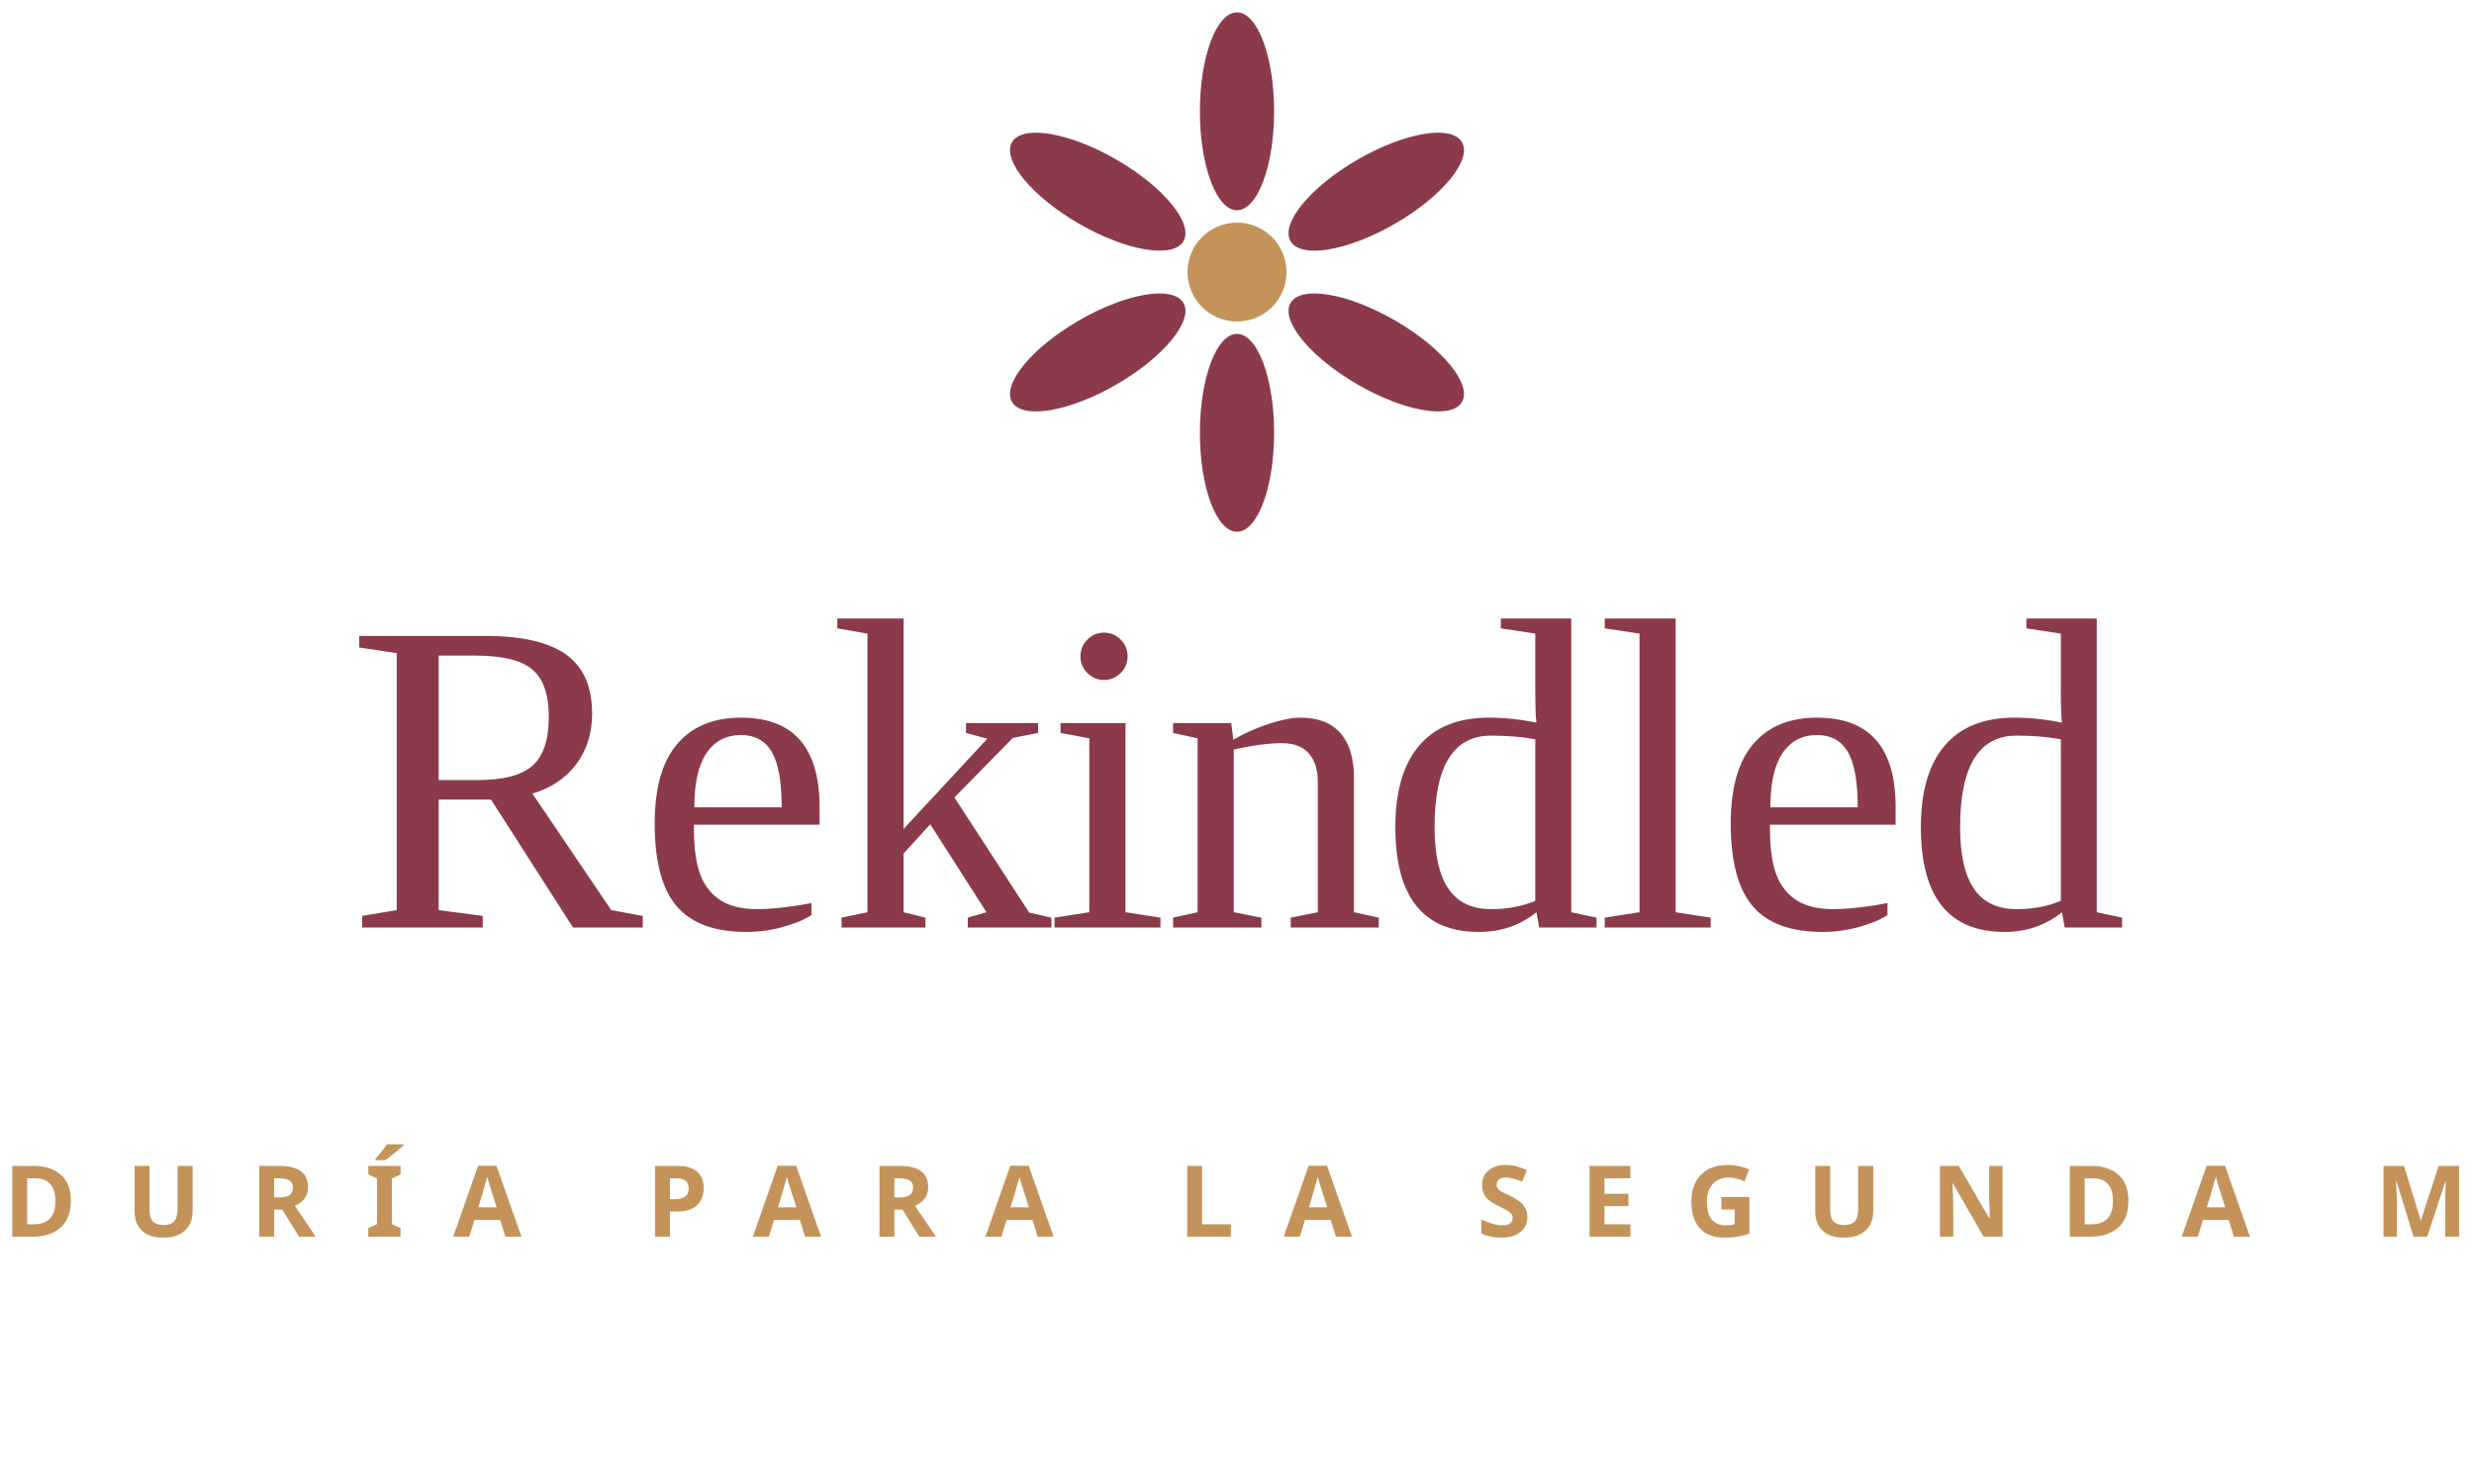
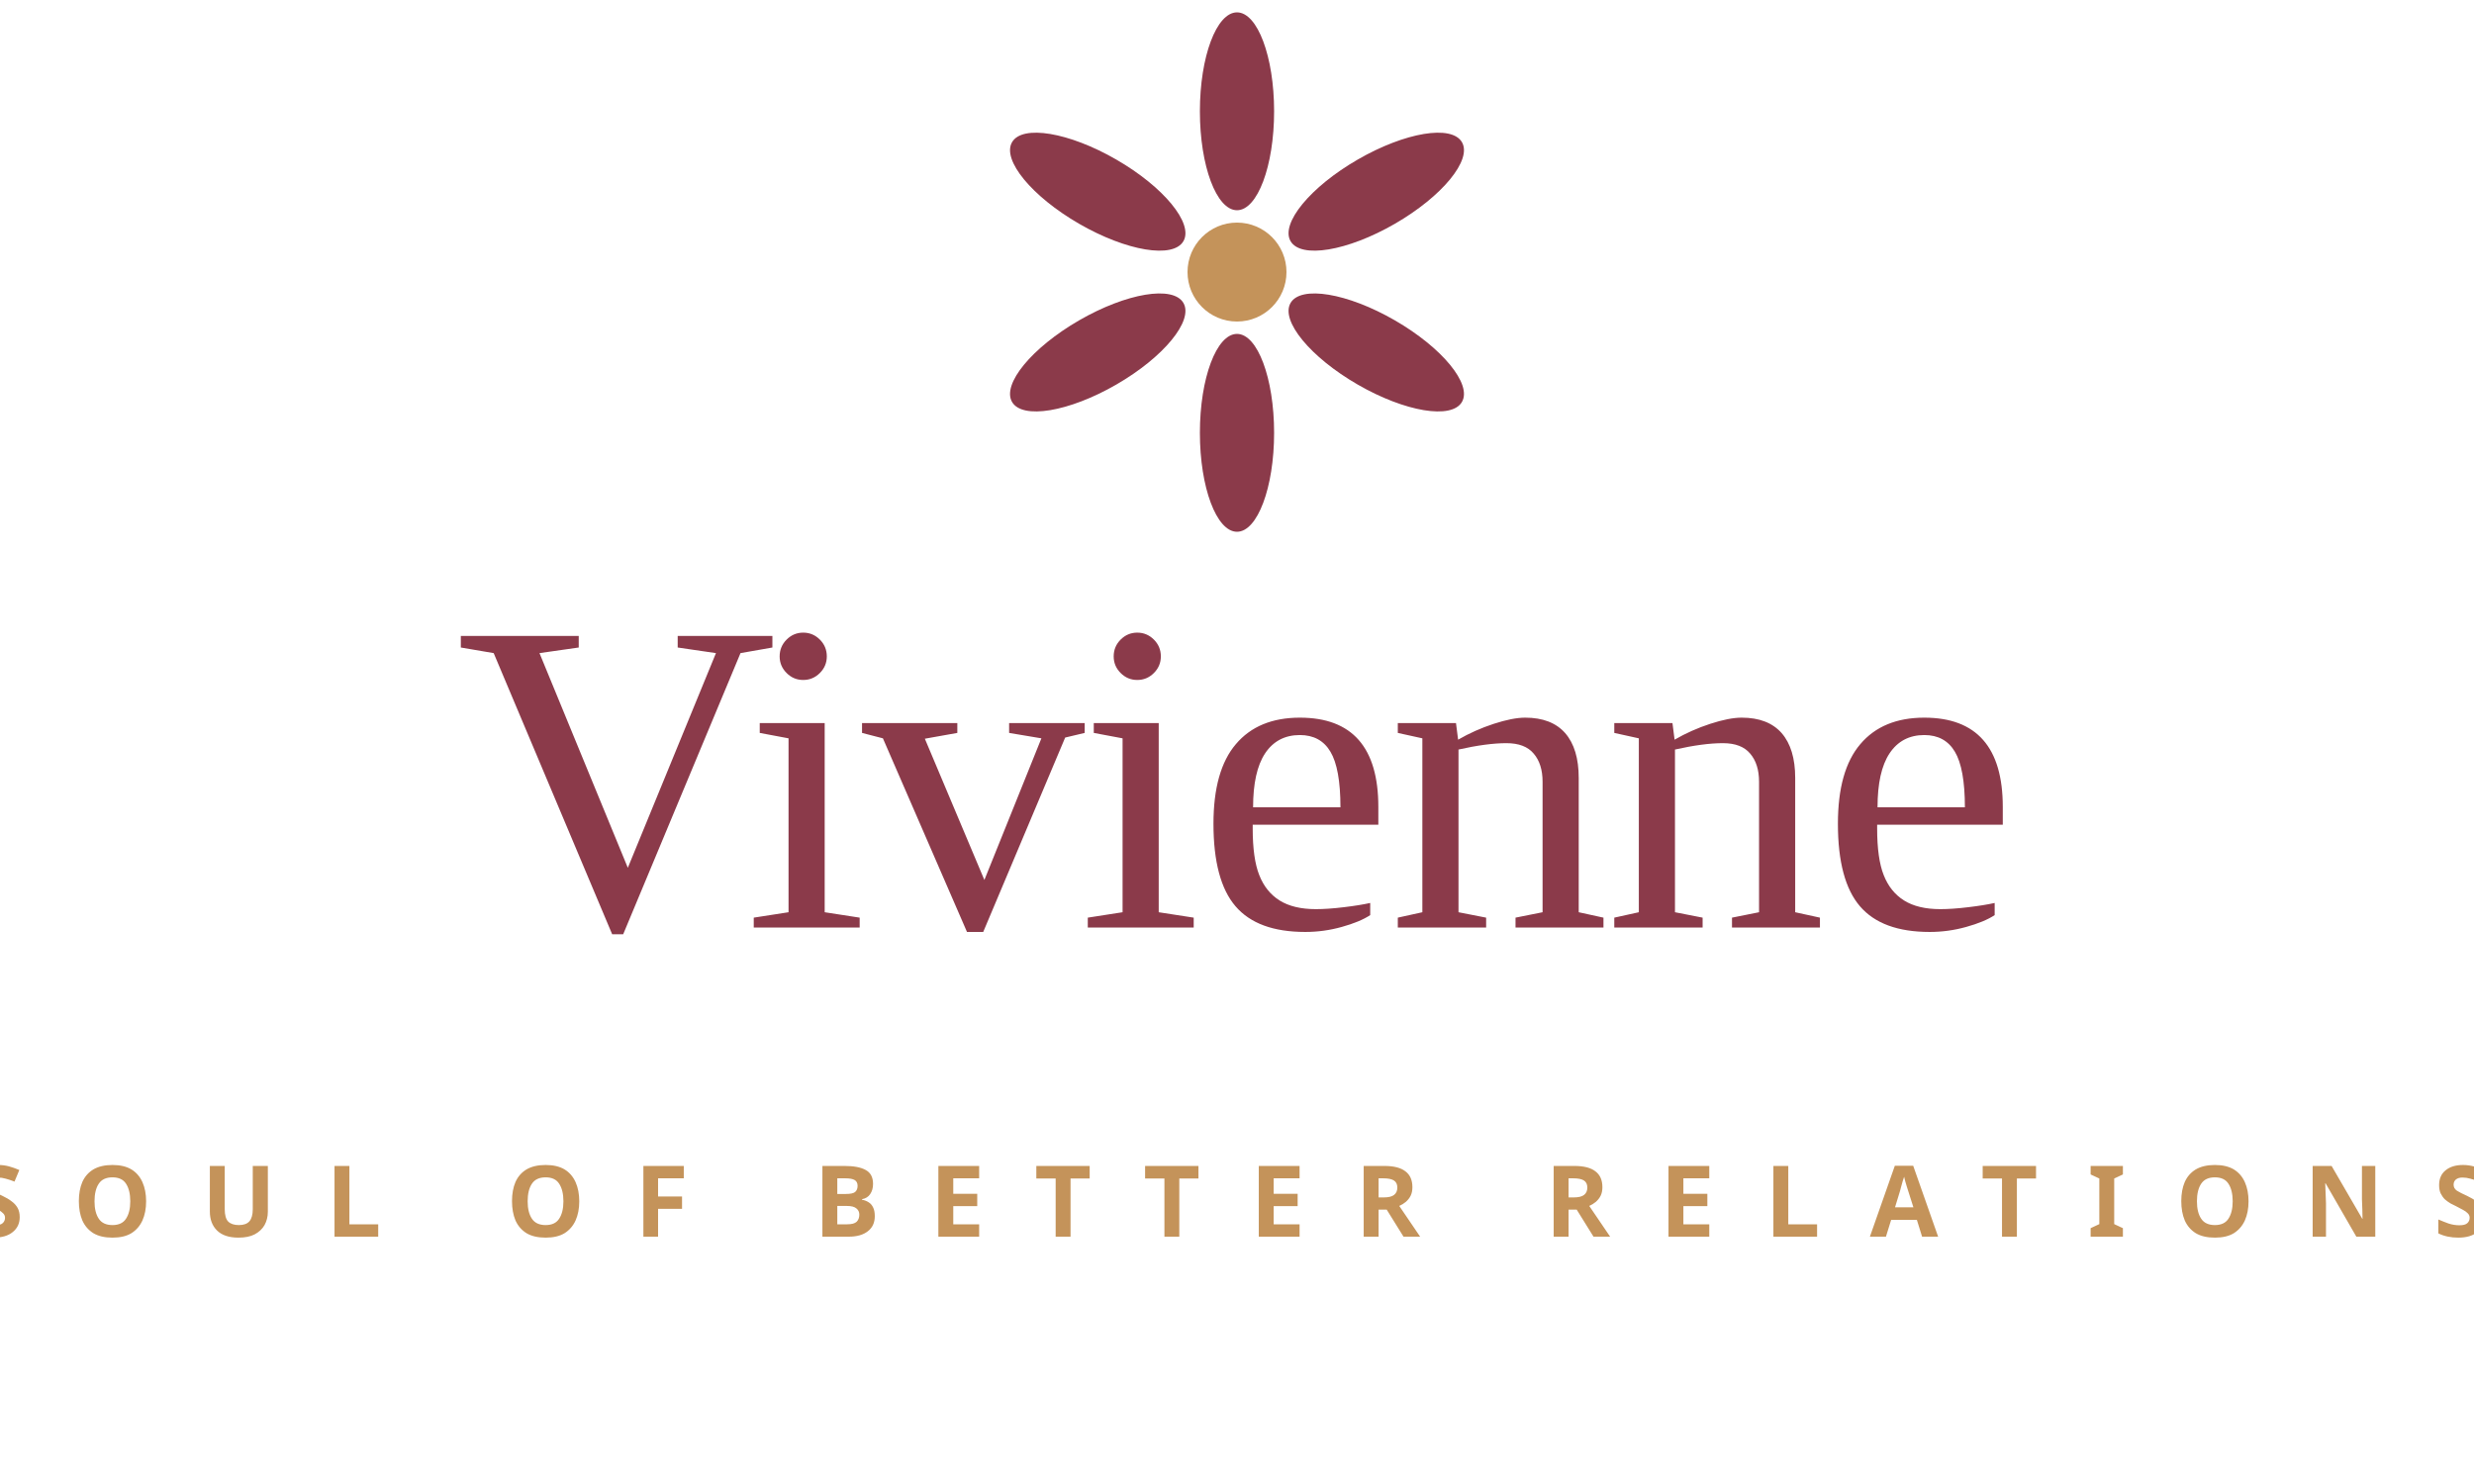
<svg xmlns="http://www.w3.org/2000/svg" viewBox="0 0 200 120" fill="none">
  <g transform="translate(78, 0)">
    <circle cx="22" cy="22" r="4" fill="#C4935A" />
    <ellipse cx="22" cy="9" rx="3" ry="8" fill="#8B3A4A" transform="rotate(0, 22, 22)" />
    <ellipse cx="22" cy="9" rx="3" ry="8" fill="#8B3A4A" transform="rotate(60, 22, 22)" />
    <ellipse cx="22" cy="9" rx="3" ry="8" fill="#8B3A4A" transform="rotate(120, 22, 22)" />
    <ellipse cx="22" cy="9" rx="3" ry="8" fill="#8B3A4A" transform="rotate(180, 22, 22)" />
    <ellipse cx="22" cy="9" rx="3" ry="8" fill="#8B3A4A" transform="rotate(240, 22, 22)" />
    <ellipse cx="22" cy="9" rx="3" ry="8" fill="#8B3A4A" transform="rotate(300, 22, 22)" />
  </g>
-   <text x="100" y="75" text-anchor="middle" font-family="'Cormorant Garamond', 'Times New Roman', Georgia, serif" font-size="36" font-weight="500" fill="#8B3A4A" letter-spacing="-0.5">Rekindled</text>
-   <text x="100" y="100" text-anchor="middle" font-family="'DM Sans', system-ui, sans-serif" font-size="8" font-weight="600" fill="#C4935A" letter-spacing="4" text-transform="uppercase">SABIDURÍA PARA LA SEGUNDA MITAD</text>
+   <text x="100" y="75" text-anchor="middle" font-family="'Cormorant Garamond', 'Times New Roman', Georgia, serif" font-size="36" font-weight="500" fill="#8B3A4A" letter-spacing="-0.5">Vivienne</text>
+   <text x="100" y="100" text-anchor="middle" font-family="'DM Sans', system-ui, sans-serif" font-size="8" font-weight="600" fill="#C4935A" letter-spacing="4" text-transform="uppercase">THE SOUL OF BETTER RELATIONSHIPS</text>
</svg>
